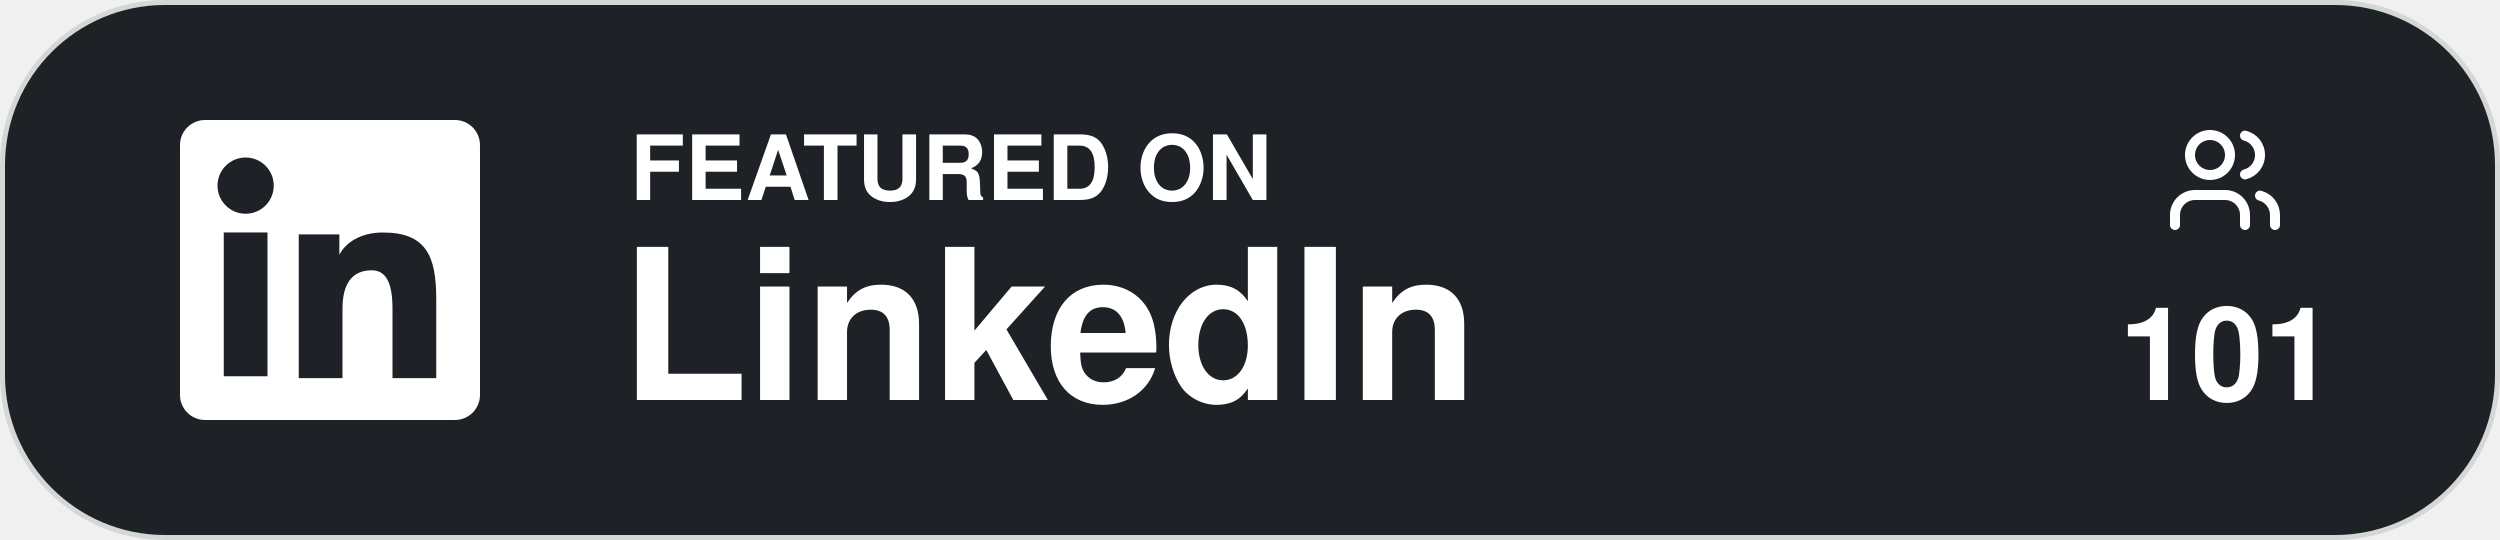
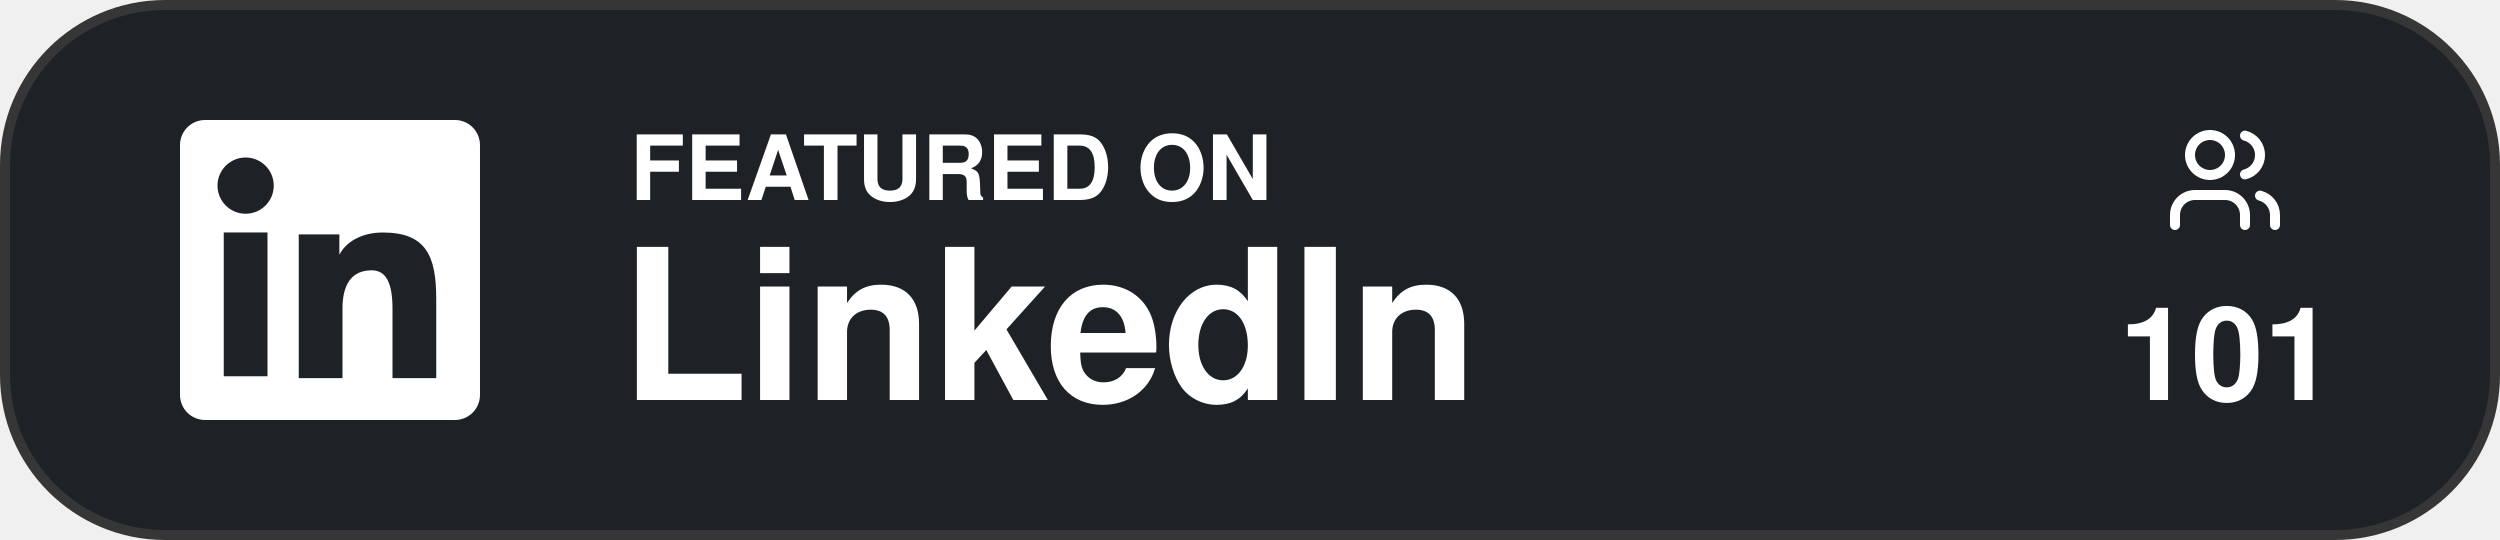
<svg xmlns="http://www.w3.org/2000/svg" width="100%" height="100%" preserveAspectRatio="xMidYMid meet" viewBox="0 0 250 54" version="1.1">
  <g stroke="none" stroke-width="1" fill="none" fill-rule="evenodd">
    <g transform="translate(-130, -73)">
      <g transform="translate(130, 73)">
-         <rect stroke="#1E222620" stroke-width="1" fill="#1E2226" x="0.5" y="0.5" width="249" height="53" rx="16" />
+         <rect stroke="#363636" stroke-width="1" fill="#1E2226" x="0.5" y="0.5" width="249" height="53" rx="16" />
        <text font-family="Helvetica-Bold, Helvetica" font-size="9" font-weight="bold" fill="#FFFFFF">
          <tspan x="63" y="20">FEATURED ON</tspan>
        </text>
        <text font-family="Helvetica-Bold, Helvetica" font-size="21" font-weight="bold" fill="#FFFFFF">
          <tspan x="62" y="40">LinkedIn</tspan>
        </text>
        <g transform="translate(202, 13)" fill="#FFFFFF">
          <g>
            <svg x="14.5" y="-1" width="12" height="12" viewBox="0 0 24 24" fill="none" stroke-width="2" stroke="#FFFFFF" stroke-linecap="round" stroke-linejoin="round">
              <path d="M16 21v-2a4 4 0 0 0-4-4H6a4 4 0 0 0-4 4v2" />
              <circle cx="9" cy="7" r="4" />
              <path d="M22 21v-2a4 4 0 0 0-3-3.87" />
              <path d="M16 3.13a4 4 0 0 1 0 7.75" />
            </svg>
            <text font-family="Helvetica-Bold, Helvetica" font-size="13" font-weight="bold" style="line-height: 20px;">
              <tspan x="9.9" y="27">101</tspan>
            </text>
          </g>
        </g>
        <g transform="translate(18, 12)">
          <svg viewBox="0 0 34 34" width="30" height="30" focusable="false">
            <g transform="scale(.7083)" fill="none" fill-rule="evenodd">
              <rect fill="none" x="1" y="1" width="46" height="46" rx="4" />
              <path d="M0 4.01A4.01 4.01 0 014.01 0h39.98A4.01 4.01 0 0148 4.01v39.98A4.01 4.01 0 0143.99 48H4.01A4.01 4.01 0 010 43.99V4.01zM19 18.3h6.5v3.266C26.437 19.688 28.838 18 32.445 18 39.359 18 41 21.738 41 28.597V41.3h-7V30.159c0-3.906-.937-6.109-3.32-6.109-3.305 0-4.68 2.375-4.68 6.109V41.3h-7v-23zM7 41h7V18H7v23zm8-30.5a4.5 4.5 0 11-9 0 4.5 4.5 0 019 0z" fill="rgba(255,255,255,90)" />
            </g>
          </svg>
        </g>
      </g>
    </g>
  </g>
</svg>
